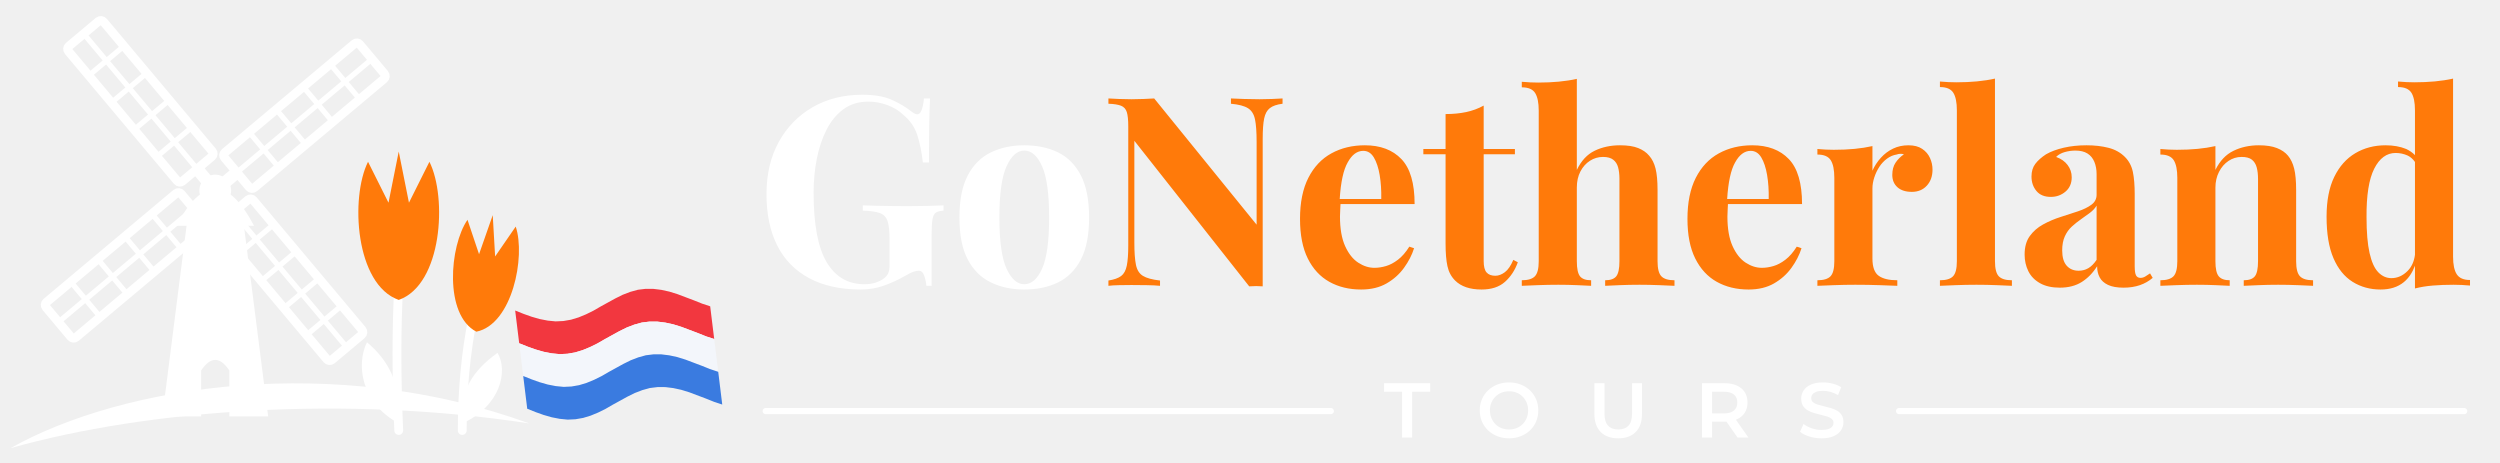
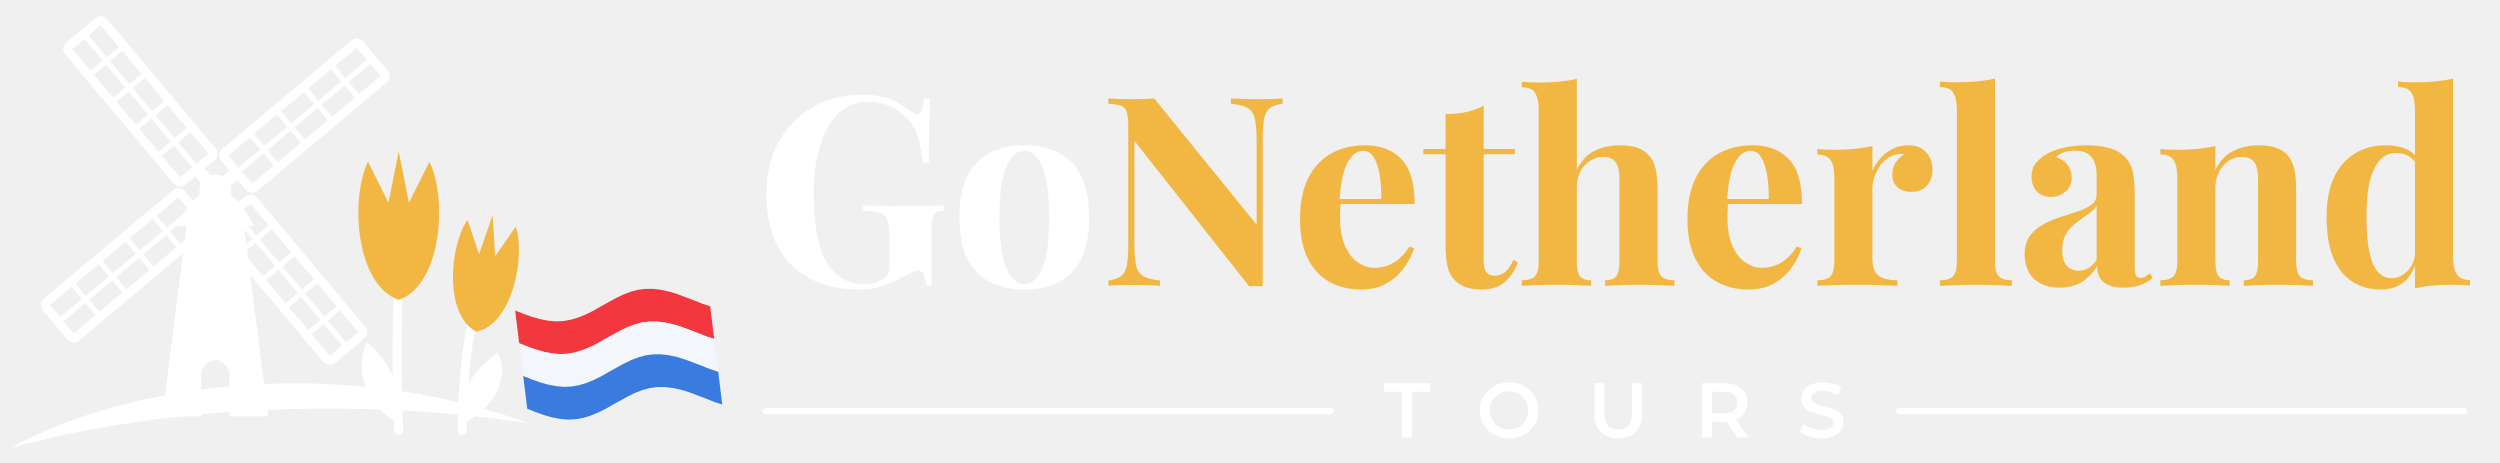
<svg xmlns="http://www.w3.org/2000/svg" viewBox="0 52 1417 262" width="1417" height="262" role="img" aria-label="GoNetherland Tours">
  <path d="M6 306 C70 270 190 252 300 292 C196 276 84 284 6 306 Z" fill="#FFFFFF" />
  <g transform="translate(122 160) rotate(-40)">
    <rect x="16" y="-13" width="100" height="26" rx="2" fill="none" stroke="#FFFFFF" stroke-width="5" />
    <line x1="16" y1="0" x2="116" y2="0" stroke="#FFFFFF" stroke-width="3" />
    <line x1="36" y1="-13" x2="36" y2="13" stroke="#FFFFFF" stroke-width="3" />
    <line x1="56" y1="-13" x2="56" y2="13" stroke="#FFFFFF" stroke-width="3" />
    <line x1="76" y1="-13" x2="76" y2="13" stroke="#FFFFFF" stroke-width="3" />
    <line x1="96" y1="-13" x2="96" y2="13" stroke="#FFFFFF" stroke-width="3" />
    <line x1="0" y1="0" x2="16" y2="0" stroke="#FFFFFF" stroke-width="7" />
  </g>
  <g transform="translate(122 160) rotate(50)">
    <rect x="16" y="-13" width="100" height="26" rx="2" fill="none" stroke="#FFFFFF" stroke-width="5" />
    <line x1="16" y1="0" x2="116" y2="0" stroke="#FFFFFF" stroke-width="3" />
    <line x1="36" y1="-13" x2="36" y2="13" stroke="#FFFFFF" stroke-width="3" />
    <line x1="56" y1="-13" x2="56" y2="13" stroke="#FFFFFF" stroke-width="3" />
    <line x1="76" y1="-13" x2="76" y2="13" stroke="#FFFFFF" stroke-width="3" />
    <line x1="96" y1="-13" x2="96" y2="13" stroke="#FFFFFF" stroke-width="3" />
    <line x1="0" y1="0" x2="16" y2="0" stroke="#FFFFFF" stroke-width="7" />
  </g>
  <g transform="translate(122 160) rotate(140)">
    <rect x="16" y="-13" width="100" height="26" rx="2" fill="none" stroke="#FFFFFF" stroke-width="5" />
    <line x1="16" y1="0" x2="116" y2="0" stroke="#FFFFFF" stroke-width="3" />
    <line x1="36" y1="-13" x2="36" y2="13" stroke="#FFFFFF" stroke-width="3" />
    <line x1="56" y1="-13" x2="56" y2="13" stroke="#FFFFFF" stroke-width="3" />
    <line x1="76" y1="-13" x2="76" y2="13" stroke="#FFFFFF" stroke-width="3" />
    <line x1="96" y1="-13" x2="96" y2="13" stroke="#FFFFFF" stroke-width="3" />
    <line x1="0" y1="0" x2="16" y2="0" stroke="#FFFFFF" stroke-width="7" />
  </g>
  <g transform="translate(122 160) rotate(230)">
    <rect x="16" y="-13" width="100" height="26" rx="2" fill="none" stroke="#FFFFFF" stroke-width="5" />
    <line x1="16" y1="0" x2="116" y2="0" stroke="#FFFFFF" stroke-width="3" />
    <line x1="36" y1="-13" x2="36" y2="13" stroke="#FFFFFF" stroke-width="3" />
    <line x1="56" y1="-13" x2="56" y2="13" stroke="#FFFFFF" stroke-width="3" />
    <line x1="76" y1="-13" x2="76" y2="13" stroke="#FFFFFF" stroke-width="3" />
    <line x1="96" y1="-13" x2="96" y2="13" stroke="#FFFFFF" stroke-width="3" />
    <line x1="0" y1="0" x2="16" y2="0" stroke="#FFFFFF" stroke-width="7" />
  </g>
  <path fill-rule="evenodd" d="M92 288 L152 288 L138 178 L106 178 Z M114 288 L114 262 Q122 250 130 262 L130 288 Z" fill="#FFFFFF" />
  <path d="M100 180 Q122 138 144 180 Z" fill="#FFFFFF" />
  <circle cx="122" cy="160" r="9" fill="#FFFFFF" />
  <path d="M226 296 Q224 250 226 214" fill="none" stroke="#FFFFFF" stroke-width="5" stroke-linecap="round" />
  <path d="M262 296 Q262 262 268 232" fill="none" stroke="#FFFFFF" stroke-width="5" stroke-linecap="round" />
  <path d="M226 292 C204 280 202 258 208 246 C220 256 228 270 226 292 Z" fill="#FFFFFF" />
  <path d="M262 292 C284 282 288 262 282 252 C268 262 260 274 262 292 Z" fill="#FFFFFF" />
  <g transform="translate(226 222) rotate(0) scale(1.45)">
-     <path d="M0 0 C-17 -6 -19 -40 -12 -54 L-4 -38 L0 -58 L4 -38 L12 -54 C19 -40 17 -6 0 0 Z" fill="#FF7A0A" />
+     <path d="M0 0 C-17 -6 -19 -40 -12 -54 L-4 -38 L0 -58 L4 -38 L12 -54 C19 -40 17 -6 0 0 Z" fill="#F2B743" />
  </g>
  <g transform="translate(270 240) rotate(8) scale(1.15)">
-     <path d="M0 0 C-17 -6 -19 -40 -12 -54 L-4 -38 L0 -58 L4 -38 L12 -54 C19 -40 17 -6 0 0 Z" fill="#FF7A0A" />
+     <path d="M0 0 C-17 -6 -19 -40 -12 -54 L-4 -38 L0 -58 L4 -38 L12 -54 C19 -40 17 -6 0 0 Z" fill="#F2B743" />
  </g>
  <g transform="translate(292 228) rotate(-7) scale(1.1)">
    <path d="M0.0 0.0 L4.0 2.2 L8.0 4.2 L12.0 5.9 L16.0 7.2 L20.0 8.1 L24.0 8.4 L28.0 8.2 L32.0 7.5 L36.0 6.4 L40.0 5.0 L44.0 3.3 L48.0 1.7 L52.0 0.1 L56.0 -1.3 L60.0 -2.3 L64.0 -2.9 L68.0 -2.9 L72.0 -2.4 L76.0 -1.4 L80.0 0.0 L84.0 1.8 L88.0 3.9 L92.0 6.0 L96.0 8.2 L100.0 10.1 L100.0 27.1 L96.0 25.2 L92.0 23.0 L88.0 20.9 L84.0 18.8 L80.0 17.0 L76.0 15.6 L72.0 14.6 L68.0 14.1 L64.0 14.1 L60.0 14.7 L56.0 15.7 L52.0 17.1 L48.0 18.7 L44.0 20.3 L40.0 22.0 L36.0 23.4 L32.0 24.5 L28.0 25.2 L24.0 25.4 L20.0 25.1 L16.0 24.2 L12.0 22.9 L8.0 21.2 L4.0 19.2 L0.0 17.0 Z" fill="#F2373F" fill-opacity="1" />
    <path d="M0.0 17.0 L4.0 19.2 L8.0 21.2 L12.0 22.9 L16.0 24.2 L20.0 25.1 L24.0 25.4 L28.0 25.2 L32.0 24.5 L36.0 23.4 L40.0 22.0 L44.0 20.3 L48.0 18.7 L52.0 17.1 L56.0 15.7 L60.0 14.7 L64.0 14.1 L68.0 14.1 L72.0 14.6 L76.0 15.6 L80.0 17.0 L84.0 18.8 L88.0 20.9 L92.0 23.0 L96.0 25.2 L100.0 27.1 L100.0 44.1 L96.0 42.2 L92.0 40.0 L88.0 37.9 L84.0 35.8 L80.0 34.0 L76.0 32.6 L72.0 31.6 L68.0 31.1 L64.0 31.1 L60.0 31.7 L56.0 32.7 L52.0 34.1 L48.0 35.7 L44.0 37.3 L40.0 39.0 L36.0 40.4 L32.0 41.5 L28.0 42.2 L24.0 42.4 L20.0 42.1 L16.0 41.2 L12.0 39.9 L8.0 38.2 L4.0 36.2 L0.0 34.0 Z" fill="#F3F6FB" fill-opacity="1" />
    <path d="M0.0 34.0 L4.0 36.2 L8.0 38.2 L12.0 39.9 L16.0 41.2 L20.0 42.1 L24.0 42.4 L28.0 42.2 L32.0 41.5 L36.0 40.4 L40.0 39.0 L44.0 37.3 L48.0 35.7 L52.0 34.1 L56.0 32.7 L60.0 31.7 L64.0 31.1 L68.0 31.1 L72.0 31.6 L76.0 32.6 L80.0 34.0 L84.0 35.8 L88.0 37.9 L92.0 40.0 L96.0 42.2 L100.0 44.1 L100.0 61.1 L96.0 59.2 L92.0 57.0 L88.0 54.9 L84.0 52.8 L80.0 51.0 L76.0 49.6 L72.0 48.6 L68.0 48.1 L64.0 48.1 L60.0 48.7 L56.0 49.7 L52.0 51.1 L48.0 52.7 L44.0 54.3 L40.0 56.0 L36.0 57.4 L32.0 58.5 L28.0 59.2 L24.0 59.4 L20.0 59.1 L16.0 58.2 L12.0 56.9 L8.0 55.2 L4.0 53.2 L0.0 51.0 Z" fill="#3A7BE0" fill-opacity="1" />
  </g>
  <path d="M488.75 105.70L488.75 105.70Q498.95 105.70 505.40 108.55Q511.85 111.40 516.95 115.45L516.95 115.45Q518.75 116.80 519.95 116.80L519.95 116.80Q522.80 116.80 523.70 107.80L523.70 107.80L527.15 107.80Q526.85 113.65 526.70 121.98Q526.55 130.30 526.55 144.10L526.55 144.10L523.10 144.10Q522.05 135.10 519.88 128.43Q517.70 121.75 511.85 116.95L511.85 116.95Q508.25 113.50 502.93 111.55Q497.60 109.60 492.20 109.60L492.20 109.60Q483.95 109.60 478.10 113.88Q472.25 118.15 468.50 125.50Q464.75 132.85 462.95 142.07Q461.15 151.30 461.15 161.20L461.15 161.20Q461.15 188.20 468.57 200.65Q476 213.10 489.95 213.10L489.95 213.10Q493.55 213.10 496.25 212.20Q498.95 211.30 500.60 210.10L500.60 210.10Q502.70 208.60 503.45 206.88Q504.20 205.15 504.20 202.30L504.20 202.30L504.20 187.60Q504.20 180.70 503.07 177.32Q501.95 173.95 498.65 172.75Q495.35 171.55 489.05 171.40L489.05 171.40L489.05 168.40Q492.20 168.55 496.63 168.63Q501.05 168.70 505.85 168.78Q510.65 168.85 514.70 168.85L514.70 168.85Q521 168.85 526.25 168.70Q531.50 168.55 534.80 168.40L534.80 168.40L534.80 171.40Q531.95 171.55 530.52 172.45Q529.10 173.35 528.58 176.05Q528.05 178.75 528.05 184.30L528.05 184.30L528.05 214L525.05 214Q524.90 211.45 523.92 208.45Q522.95 205.45 520.70 205.45L520.70 205.45Q519.65 205.45 517.92 205.97Q516.20 206.50 512.60 208.60L512.60 208.60Q507.05 211.75 500.90 213.93Q494.75 216.10 488 216.10L488 216.10Q470.60 216.10 458.60 209.65Q446.60 203.20 440.52 191.13Q434.45 179.05 434.45 162.10L434.45 162.10Q434.45 145 441.43 132.40Q448.40 119.80 460.63 112.75Q472.85 105.70 488.75 105.70ZM580.55 134.35L580.55 134.35Q591.50 134.35 599.75 138.40Q608 142.45 612.65 151.45Q617.30 160.45 617.30 175.30L617.30 175.30Q617.30 190.15 612.65 199.07Q608 208 599.75 212.05Q591.50 216.10 580.55 216.10L580.55 216.10Q569.90 216.10 561.58 212.05Q553.25 208 548.52 199.07Q543.80 190.15 543.80 175.30L543.80 175.30Q543.80 160.45 548.52 151.45Q553.25 142.45 561.58 138.40Q569.90 134.35 580.55 134.35ZM580.55 137.35L580.55 137.35Q574.55 137.35 570.50 146.28Q566.45 155.20 566.45 175.30L566.45 175.30Q566.45 195.40 570.50 204.25Q574.55 213.10 580.55 213.10L580.55 213.10Q586.70 213.10 590.67 204.25Q594.65 195.40 594.65 175.30L594.65 175.30Q594.65 155.20 590.67 146.28Q586.70 137.35 580.55 137.35Z" fill="#FFFFFF" />
-   <path d="M726.95 107.80L726.95 107.80L726.95 110.80Q722.15 111.40 719.75 113.28Q717.35 115.15 716.52 119.20Q715.70 123.25 715.70 130.60L715.70 130.60L715.70 214.30Q713.90 214.15 712.02 214.15Q710.15 214.15 708.05 214.30L708.05 214.30L642.95 131.80L642.95 189.40Q642.95 197.65 643.85 202.07Q644.75 206.50 647.83 208.38Q650.90 210.25 657.50 211L657.50 211L657.50 214Q654.65 213.70 650 213.63Q645.35 213.55 641.30 213.55L641.30 213.55Q637.85 213.55 634.25 213.63Q630.65 213.70 628.25 214L628.25 214L628.25 211Q633.05 210.25 635.45 208.45Q637.85 206.65 638.67 202.53Q639.50 198.40 639.50 191.20L639.50 191.20L639.50 123.70Q639.50 118.15 638.67 115.53Q637.85 112.90 635.38 111.92Q632.90 110.95 628.25 110.80L628.25 110.80L628.25 107.80Q630.65 107.95 634.25 108.10Q637.85 108.25 641.30 108.25L641.30 108.25Q644.90 108.25 648.20 108.10Q651.50 107.95 654.20 107.80L654.20 107.80L712.25 179.35L712.25 132.40Q712.25 124.15 711.35 119.73Q710.45 115.30 707.38 113.35Q704.30 111.40 697.70 110.80L697.70 110.80L697.70 107.80Q700.55 107.95 705.20 108.10Q709.85 108.25 713.90 108.25L713.90 108.25Q717.50 108.25 721.02 108.10Q724.55 107.95 726.95 107.80ZM773.60 134.35L773.60 134.35Q786.80 134.35 794.30 142.15Q801.80 149.95 801.80 167.65L801.80 167.65L759.80 167.65Q759.65 169.15 759.65 170.65L759.65 170.65Q759.50 172.60 759.50 174.70L759.50 174.70Q759.50 185.05 762.42 191.50Q765.35 197.95 769.85 200.88Q774.35 203.80 779 203.80L779 203.80Q782.15 203.80 785.52 202.82Q788.90 201.85 792.35 199.22Q795.80 196.60 798.80 191.80L798.80 191.80L801.50 192.70Q799.70 198.40 795.80 203.80Q791.90 209.20 785.90 212.65Q779.90 216.10 771.50 216.10L771.50 216.10Q761.30 216.10 753.50 211.75Q745.70 207.40 741.27 198.55Q736.85 189.70 736.85 176.05L736.85 176.05Q736.85 162.10 741.57 152.80Q746.30 143.50 754.63 138.93Q762.95 134.35 773.60 134.35ZM759.35 164.80L759.35 164.80L782.90 164.80Q783.05 157.45 782 151.22Q780.95 145 778.70 141.25Q776.45 137.50 772.70 137.50L772.70 137.50Q767.45 137.50 763.85 144.10L763.85 144.10Q760.25 150.40 759.35 164.80ZM840.95 111.85L840.95 111.85L840.95 136.45L858.65 136.45L858.65 139.45L840.95 139.45L840.95 200.05Q840.95 204.55 842.60 206.43Q844.25 208.30 847.55 208.30L847.55 208.30Q850.25 208.30 852.95 206.28Q855.65 204.25 857.75 199.30L857.75 199.30L860.30 200.65Q857.90 207.40 853.02 211.75Q848.15 216.10 839.75 216.10L839.75 216.10Q834.80 216.10 831.05 214.82Q827.30 213.55 824.75 211L824.75 211Q821.45 207.70 820.40 202.82Q819.35 197.95 819.35 190.15L819.35 190.15L819.35 139.45L806.75 139.45L806.75 136.45L819.35 136.45L819.35 116.65Q825.65 116.65 830.98 115.53Q836.30 114.40 840.95 111.85ZM893.75 96.70L893.75 96.70L893.75 148.30Q897.50 140.50 903.87 137.43Q910.25 134.35 918.20 134.35L918.20 134.35Q924.65 134.35 928.55 135.93Q932.45 137.50 934.70 140.20L934.70 140.20Q937.25 143.05 938.37 147.55Q939.50 152.05 939.50 159.70L939.50 159.70L939.50 200.05Q939.50 206.35 941.67 208.60Q943.85 210.85 949.10 210.85L949.10 210.85L949.10 214Q946.25 213.85 940.47 213.63Q934.70 213.40 929.30 213.40L929.30 213.40Q923.45 213.40 917.97 213.63Q912.50 213.85 909.80 214L909.80 214L909.80 210.85Q914.30 210.85 916.10 208.60Q917.90 206.35 917.90 200.05L917.90 200.05L917.90 153.40Q917.90 149.65 917.15 146.88Q916.40 144.10 914.37 142.53Q912.35 140.95 908.60 140.95L908.60 140.95Q904.55 140.95 901.17 143.13Q897.80 145.30 895.77 149.20Q893.75 153.10 893.75 158.20L893.75 158.20L893.75 200.05Q893.75 206.35 895.55 208.60Q897.35 210.85 901.85 210.85L901.85 210.85L901.85 214Q899.15 213.85 893.90 213.63Q888.65 213.40 883.25 213.40L883.25 213.40Q877.40 213.40 871.47 213.63Q865.55 213.85 862.55 214L862.55 214L862.55 210.85Q867.80 210.85 869.97 208.60Q872.15 206.35 872.15 200.05L872.15 200.05L872.15 114.70Q872.15 107.95 870.12 104.73Q868.10 101.50 862.55 101.50L862.55 101.50L862.55 98.35Q867.35 98.80 871.85 98.80L871.85 98.80Q878.00 98.80 883.55 98.28Q889.10 97.75 893.75 96.70ZM993.20 134.35L993.20 134.35Q1006.40 134.35 1013.90 142.15Q1021.40 149.95 1021.40 167.65L1021.40 167.65L979.40 167.65Q979.25 169.15 979.25 170.65L979.25 170.65Q979.10 172.60 979.10 174.70L979.10 174.70Q979.10 185.05 982.02 191.50Q984.95 197.95 989.45 200.88Q993.95 203.80 998.60 203.80L998.60 203.80Q1001.75 203.80 1005.13 202.82Q1008.50 201.85 1011.95 199.22Q1015.40 196.60 1018.40 191.80L1018.40 191.80L1021.10 192.70Q1019.30 198.40 1015.40 203.80Q1011.50 209.20 1005.50 212.65Q999.50 216.10 991.10 216.10L991.10 216.10Q980.90 216.10 973.10 211.75Q965.30 207.40 960.88 198.55Q956.45 189.70 956.45 176.05L956.45 176.05Q956.45 162.10 961.17 152.80Q965.90 143.50 974.23 138.93Q982.55 134.35 993.20 134.35ZM978.95 164.80L978.95 164.80L1002.50 164.80Q1002.65 157.45 1001.60 151.22Q1000.55 145 998.30 141.25Q996.05 137.50 992.30 137.50L992.30 137.50Q987.05 137.50 983.45 144.10L983.45 144.10Q979.85 150.40 978.95 164.80ZM1081.70 134.35L1081.70 134.35Q1086.50 134.35 1089.50 136.38Q1092.50 138.40 1093.92 141.55Q1095.35 144.70 1095.35 148.15L1095.35 148.15Q1095.35 153.70 1092.13 157.22Q1088.90 160.75 1083.65 160.75L1083.65 160.75Q1078.40 160.75 1075.47 158.13Q1072.55 155.50 1072.55 151.15L1072.55 151.15Q1072.55 146.95 1074.42 144.18Q1076.30 141.40 1079.15 139.45L1079.15 139.45Q1077.05 138.85 1074.95 139.60L1074.95 139.60Q1072.10 140.05 1069.55 141.93Q1067 143.80 1065.20 146.57Q1063.40 149.35 1062.35 152.57Q1061.30 155.80 1061.30 158.80L1061.30 158.80L1061.30 198.55Q1061.30 205.75 1064.83 208.30Q1068.35 210.85 1075.40 210.85L1075.40 210.85L1075.40 214Q1071.95 213.85 1065.35 213.63Q1058.75 213.40 1051.55 213.40L1051.55 213.40Q1045.55 213.40 1039.40 213.63Q1033.25 213.85 1030.10 214L1030.10 214L1030.10 210.85Q1035.35 210.85 1037.53 208.60Q1039.70 206.35 1039.70 200.05L1039.70 200.05L1039.70 152.80Q1039.70 146.05 1037.67 142.82Q1035.65 139.60 1030.10 139.60L1030.10 139.60L1030.10 136.45Q1034.90 136.90 1039.40 136.90L1039.40 136.90Q1045.70 136.90 1051.17 136.38Q1056.65 135.85 1061.30 134.80L1061.30 134.80L1061.30 148.75Q1063.10 144.70 1066.10 141.40Q1069.10 138.10 1073 136.23Q1076.90 134.35 1081.70 134.35ZM1130.75 96.55L1130.75 96.55L1130.75 200.05Q1130.75 206.35 1132.92 208.60Q1135.10 210.85 1140.35 210.85L1140.35 210.85L1140.35 214Q1137.50 213.85 1131.80 213.63Q1126.10 213.40 1120.25 213.40L1120.25 213.40Q1114.40 213.40 1108.47 213.63Q1102.55 213.85 1099.55 214L1099.55 214L1099.55 210.85Q1104.80 210.85 1106.97 208.60Q1109.15 206.35 1109.15 200.05L1109.15 200.05L1109.15 114.55Q1109.15 107.80 1107.13 104.58Q1105.10 101.35 1099.55 101.35L1099.55 101.35L1099.55 98.20Q1104.35 98.65 1108.85 98.65L1108.85 98.65Q1115 98.65 1120.55 98.13Q1126.10 97.60 1130.75 96.55ZM1167.50 215.05L1167.50 215.05Q1160.75 215.05 1156.25 212.50Q1151.75 209.95 1149.65 205.68Q1147.55 201.40 1147.55 196.30L1147.55 196.30Q1147.55 189.85 1150.48 185.80Q1153.40 181.75 1158.05 179.20Q1162.70 176.65 1167.88 175Q1173.05 173.35 1177.78 171.78Q1182.50 170.20 1185.42 168.03Q1188.35 165.85 1188.35 162.40L1188.35 162.40L1188.35 150.70Q1188.35 146.80 1187.08 143.73Q1185.80 140.65 1183.17 139Q1180.55 137.35 1176.35 137.35L1176.35 137.35Q1173.35 137.35 1170.35 138.18Q1167.35 139 1165.40 140.95L1165.40 140.95Q1169.60 142.45 1171.92 145.53Q1174.25 148.60 1174.25 152.50L1174.25 152.50Q1174.25 157.60 1170.73 160.60Q1167.20 163.60 1162.40 163.60L1162.40 163.60Q1157 163.60 1154.23 160.22Q1151.45 156.85 1151.45 152.05L1151.45 152.05Q1151.45 147.70 1153.63 144.85Q1155.80 142 1159.70 139.45L1159.70 139.45Q1163.90 137.05 1169.83 135.70Q1175.75 134.35 1182.65 134.35L1182.65 134.35Q1189.55 134.35 1195.10 135.78Q1200.65 137.20 1204.40 140.95L1204.40 140.95Q1207.85 144.40 1208.90 149.43Q1209.95 154.45 1209.95 162.10L1209.95 162.10L1209.95 202.90Q1209.95 206.65 1210.70 208.07Q1211.45 209.50 1213.25 209.50L1213.25 209.50Q1214.60 209.50 1215.88 208.75Q1217.15 208 1218.65 206.95L1218.65 206.95L1220.15 209.50Q1217 212.20 1212.88 213.63Q1208.75 215.05 1203.65 215.05L1203.65 215.05Q1198.10 215.05 1194.80 213.47Q1191.50 211.90 1190.08 209.20Q1188.65 206.50 1188.65 202.90L1188.65 202.90Q1185.05 208.60 1179.95 211.82Q1174.85 215.05 1167.50 215.05ZM1178.15 205.45L1178.15 205.45Q1181.15 205.45 1183.63 204.03Q1186.10 202.60 1188.35 199.30L1188.35 199.30L1188.35 168.55Q1187 170.80 1184.60 172.60Q1182.20 174.40 1179.50 176.28Q1176.80 178.15 1174.33 180.40Q1171.85 182.65 1170.35 185.95Q1168.85 189.25 1168.85 193.90L1168.85 193.90Q1168.85 199.75 1171.40 202.60Q1173.95 205.45 1178.15 205.45ZM1280.30 134.35L1280.30 134.35Q1286.60 134.35 1290.58 135.93Q1294.55 137.50 1296.80 140.20L1296.80 140.20Q1299.20 143.05 1300.33 147.55Q1301.45 152.05 1301.45 159.70L1301.45 159.70L1301.45 200.05Q1301.45 206.35 1303.63 208.60Q1305.80 210.85 1311.05 210.85L1311.05 210.85L1311.05 214Q1308.20 213.85 1302.50 213.63Q1296.80 213.40 1291.25 213.40L1291.25 213.40Q1285.55 213.40 1280.08 213.63Q1274.60 213.85 1271.75 214L1271.75 214L1271.75 210.85Q1276.25 210.85 1278.05 208.60Q1279.85 206.35 1279.85 200.05L1279.85 200.05L1279.85 153.40Q1279.85 149.65 1279.10 146.88Q1278.35 144.10 1276.40 142.53Q1274.45 140.95 1270.55 140.95L1270.55 140.95Q1266.50 140.95 1263.13 143.20Q1259.75 145.45 1257.73 149.43Q1255.70 153.40 1255.70 158.35L1255.70 158.35L1255.70 200.05Q1255.70 206.35 1257.58 208.60Q1259.45 210.85 1263.80 210.85L1263.80 210.85L1263.80 214Q1261.10 213.85 1255.93 213.63Q1250.75 213.40 1245.20 213.40L1245.20 213.40Q1239.50 213.40 1233.50 213.63Q1227.50 213.85 1224.50 214L1224.50 214L1224.50 210.85Q1229.75 210.85 1231.93 208.60Q1234.10 206.35 1234.10 200.05L1234.10 200.05L1234.10 152.80Q1234.10 146.05 1232.08 142.82Q1230.05 139.60 1224.50 139.60L1224.50 139.60L1224.50 136.45Q1229.30 136.90 1233.80 136.90L1233.80 136.90Q1240.10 136.90 1245.58 136.38Q1251.05 135.85 1255.70 134.80L1255.70 134.80L1255.70 148.30Q1259.45 140.65 1265.90 137.50Q1272.35 134.35 1280.30 134.35ZM1390.40 96.55L1390.40 96.55L1390.40 197.50Q1390.40 204.25 1392.50 207.47Q1394.60 210.70 1400 210.70L1400 210.70L1400 213.85Q1395.35 213.40 1390.70 213.40L1390.70 213.40Q1384.40 213.40 1378.92 213.85Q1373.45 214.30 1368.80 215.50L1368.80 215.50L1368.80 202.60Q1366.55 208.60 1362.50 211.90L1362.50 211.90Q1357.40 216.10 1349.30 216.10L1349.30 216.10Q1340.45 216.10 1333.47 211.75Q1326.50 207.40 1322.60 198.32Q1318.70 189.25 1318.70 174.85L1318.70 174.85Q1318.70 161.20 1323.05 152.28Q1327.40 143.35 1334.97 138.85Q1342.55 134.35 1352.15 134.35L1352.15 134.35Q1358.75 134.35 1363.85 136.45L1363.85 136.45Q1366.70 137.80 1368.80 139.90L1368.80 139.90L1368.80 114.55Q1368.80 107.80 1366.78 104.58Q1364.75 101.35 1359.20 101.35L1359.20 101.35L1359.20 98.20Q1364 98.65 1368.50 98.65L1368.50 98.65Q1374.65 98.65 1380.20 98.13Q1385.75 97.60 1390.40 96.55ZM1368.80 196.45L1368.80 143.80Q1367.15 141.40 1364.75 140.20L1364.75 140.20Q1361.45 138.70 1357.85 138.70L1357.85 138.70Q1350.20 138.70 1345.70 147.63Q1341.20 156.55 1341.35 175.15L1341.35 175.15Q1341.35 187.90 1343.08 195.47Q1344.80 203.05 1348.03 206.35Q1351.25 209.65 1355.45 209.65L1355.45 209.65Q1360.55 209.65 1364.60 205.60L1364.60 205.60Q1368.05 202.15 1368.80 196.45L1368.80 196.45Z" fill="#FF7A0A" />
+   <path d="M726.95 107.80L726.95 107.80L726.95 110.80Q722.15 111.40 719.75 113.28Q717.35 115.15 716.52 119.20Q715.70 123.25 715.70 130.60L715.70 130.60L715.70 214.30Q713.90 214.15 712.02 214.15Q710.15 214.15 708.05 214.30L708.05 214.30L642.95 131.80L642.95 189.40Q642.95 197.65 643.85 202.07Q644.75 206.50 647.83 208.38Q650.90 210.25 657.50 211L657.50 211L657.50 214Q654.65 213.70 650 213.63Q645.35 213.55 641.30 213.55L641.30 213.55Q637.85 213.55 634.25 213.63Q630.65 213.70 628.25 214L628.25 214L628.25 211Q633.05 210.25 635.45 208.45Q637.85 206.65 638.67 202.53Q639.50 198.40 639.50 191.20L639.50 191.20L639.50 123.70Q639.50 118.15 638.67 115.53Q637.85 112.90 635.38 111.92Q632.90 110.95 628.25 110.80L628.25 110.80L628.25 107.80Q630.65 107.95 634.25 108.10Q637.85 108.25 641.30 108.25L641.30 108.25Q644.90 108.25 648.20 108.10Q651.50 107.95 654.20 107.80L654.20 107.80L712.25 179.35L712.25 132.40Q712.25 124.15 711.35 119.73Q710.45 115.30 707.38 113.35Q704.30 111.40 697.70 110.80L697.70 110.80L697.70 107.80Q700.55 107.95 705.20 108.10Q709.85 108.25 713.90 108.25L713.90 108.25Q717.50 108.25 721.02 108.10Q724.55 107.95 726.95 107.80ZM773.60 134.35L773.60 134.35Q786.80 134.35 794.30 142.15Q801.80 149.95 801.80 167.65L801.80 167.65L759.80 167.65Q759.65 169.15 759.65 170.65L759.65 170.65Q759.50 172.60 759.50 174.70L759.50 174.70Q759.50 185.05 762.42 191.50Q765.35 197.95 769.85 200.88Q774.35 203.80 779 203.80L779 203.80Q782.15 203.80 785.52 202.82Q788.90 201.85 792.35 199.22Q795.80 196.60 798.80 191.80L798.80 191.80L801.50 192.70Q799.70 198.40 795.80 203.80Q791.90 209.20 785.90 212.65Q779.90 216.10 771.50 216.10L771.50 216.10Q761.30 216.10 753.50 211.75Q745.70 207.40 741.27 198.55Q736.85 189.70 736.85 176.05L736.85 176.05Q736.85 162.10 741.57 152.80Q746.30 143.50 754.63 138.93Q762.95 134.35 773.60 134.35ZM759.35 164.80L759.35 164.80L782.90 164.80Q783.05 157.45 782 151.22Q780.95 145 778.70 141.25Q776.45 137.50 772.70 137.50L772.70 137.50Q767.45 137.50 763.85 144.10L763.85 144.10Q760.25 150.40 759.35 164.80ZM840.95 111.85L840.95 111.85L840.95 136.45L858.65 136.45L858.65 139.45L840.95 139.45L840.95 200.05Q840.95 204.55 842.60 206.43Q844.25 208.30 847.55 208.30L847.55 208.30Q850.25 208.30 852.95 206.28Q855.65 204.25 857.75 199.30L857.75 199.30L860.30 200.65Q857.90 207.40 853.02 211.75Q848.15 216.10 839.75 216.10L839.75 216.10Q834.80 216.10 831.05 214.82Q827.30 213.55 824.75 211L824.75 211Q821.45 207.70 820.40 202.82Q819.35 197.95 819.35 190.15L819.35 190.15L819.35 139.45L806.75 139.45L806.75 136.45L819.35 136.45L819.35 116.65Q825.65 116.65 830.98 115.53Q836.30 114.40 840.95 111.85ZM893.75 96.70L893.75 96.70L893.75 148.30Q897.50 140.50 903.87 137.43Q910.25 134.35 918.20 134.35L918.20 134.35Q924.65 134.35 928.55 135.93Q932.45 137.50 934.70 140.20L934.70 140.20Q937.25 143.05 938.37 147.55Q939.50 152.05 939.50 159.70L939.50 159.70L939.50 200.05Q939.50 206.35 941.67 208.60Q943.85 210.85 949.10 210.85L949.10 210.85L949.10 214Q946.25 213.85 940.47 213.63Q934.70 213.40 929.30 213.40L929.30 213.40Q923.45 213.40 917.97 213.63Q912.50 213.85 909.80 214L909.80 214L909.80 210.85Q914.30 210.85 916.10 208.60Q917.90 206.35 917.90 200.05L917.90 200.05L917.90 153.40Q917.90 149.65 917.15 146.88Q916.40 144.10 914.37 142.53Q912.35 140.95 908.60 140.95L908.60 140.95Q904.55 140.95 901.17 143.13Q897.80 145.30 895.77 149.20Q893.75 153.10 893.75 158.20L893.75 158.20L893.75 200.05Q893.75 206.35 895.55 208.60Q897.35 210.85 901.85 210.85L901.85 210.85L901.85 214Q899.15 213.85 893.90 213.63Q888.65 213.40 883.25 213.40L883.25 213.40Q877.40 213.40 871.47 213.63Q865.55 213.85 862.55 214L862.55 214L862.55 210.85Q867.80 210.85 869.97 208.60Q872.15 206.35 872.15 200.05L872.15 200.05L872.15 114.70Q872.15 107.95 870.12 104.73Q868.10 101.50 862.55 101.50L862.55 101.50L862.55 98.35Q867.35 98.80 871.85 98.80L871.85 98.80Q878.00 98.80 883.55 98.28Q889.10 97.75 893.75 96.70ZM993.20 134.35L993.20 134.35Q1006.40 134.35 1013.90 142.15Q1021.40 149.95 1021.40 167.65L1021.40 167.65L979.40 167.65Q979.25 169.15 979.25 170.65L979.25 170.65Q979.10 172.60 979.10 174.70L979.10 174.70Q979.10 185.05 982.02 191.50Q984.95 197.95 989.45 200.88Q993.95 203.80 998.60 203.80L998.60 203.80Q1001.75 203.80 1005.13 202.82Q1008.50 201.85 1011.95 199.22Q1015.40 196.60 1018.40 191.80L1018.40 191.80L1021.10 192.70Q1019.30 198.40 1015.40 203.80Q1011.50 209.20 1005.50 212.65Q999.50 216.10 991.10 216.10L991.10 216.10Q980.90 216.10 973.10 211.75Q965.30 207.40 960.88 198.55Q956.45 189.70 956.45 176.05L956.45 176.05Q956.45 162.10 961.17 152.80Q965.90 143.50 974.23 138.93Q982.55 134.35 993.20 134.35ZM978.95 164.80L978.95 164.80L1002.50 164.80Q1002.65 157.45 1001.60 151.22Q1000.55 145 998.30 141.25Q996.05 137.50 992.30 137.50L992.30 137.50Q987.05 137.50 983.45 144.10L983.45 144.10Q979.85 150.40 978.95 164.80ZM1081.70 134.35L1081.70 134.35Q1086.50 134.35 1089.50 136.38Q1092.50 138.40 1093.92 141.55Q1095.35 144.70 1095.35 148.15L1095.35 148.15Q1095.35 153.70 1092.13 157.22Q1088.90 160.75 1083.65 160.75L1083.65 160.75Q1078.40 160.75 1075.47 158.13Q1072.55 155.50 1072.55 151.15L1072.55 151.15Q1072.55 146.95 1074.42 144.18Q1076.30 141.40 1079.15 139.45L1079.15 139.45Q1077.05 138.85 1074.95 139.60L1074.95 139.60Q1072.10 140.05 1069.55 141.93Q1067 143.80 1065.20 146.57Q1063.40 149.35 1062.35 152.57Q1061.30 155.80 1061.30 158.80L1061.30 158.80L1061.30 198.55Q1061.30 205.75 1064.83 208.30Q1068.35 210.85 1075.40 210.85L1075.40 210.85L1075.40 214Q1071.95 213.85 1065.35 213.63Q1058.75 213.40 1051.55 213.40L1051.55 213.40Q1045.55 213.40 1039.40 213.63Q1033.25 213.85 1030.10 214L1030.10 214L1030.10 210.85Q1035.35 210.85 1037.53 208.60Q1039.70 206.35 1039.70 200.05L1039.70 200.05L1039.70 152.80Q1039.70 146.05 1037.67 142.82Q1035.65 139.60 1030.10 139.60L1030.10 139.60L1030.10 136.45Q1034.90 136.90 1039.40 136.90L1039.40 136.90Q1045.70 136.90 1051.17 136.38Q1056.65 135.85 1061.30 134.80L1061.30 134.80L1061.30 148.75Q1063.10 144.70 1066.10 141.40Q1069.10 138.10 1073 136.23Q1076.90 134.35 1081.70 134.35ZM1130.75 96.55L1130.75 96.55L1130.75 200.05Q1130.75 206.35 1132.92 208.60Q1135.10 210.85 1140.35 210.85L1140.35 210.85L1140.35 214Q1137.50 213.85 1131.80 213.63Q1126.10 213.40 1120.25 213.40L1120.25 213.40Q1114.40 213.40 1108.47 213.63Q1102.55 213.85 1099.55 214L1099.55 214L1099.55 210.85Q1104.80 210.85 1106.97 208.60Q1109.15 206.35 1109.15 200.05L1109.15 200.05L1109.15 114.55Q1109.15 107.80 1107.13 104.58Q1105.10 101.35 1099.55 101.35L1099.55 101.35L1099.55 98.20Q1104.35 98.65 1108.85 98.65L1108.85 98.65Q1115 98.65 1120.55 98.13Q1126.10 97.60 1130.75 96.55ZM1167.50 215.05L1167.50 215.05Q1160.75 215.05 1156.25 212.50Q1151.75 209.95 1149.65 205.68Q1147.55 201.40 1147.55 196.30L1147.55 196.30Q1147.55 189.85 1150.48 185.80Q1153.40 181.75 1158.05 179.20Q1162.70 176.65 1167.88 175Q1173.05 173.35 1177.78 171.78Q1182.50 170.20 1185.42 168.03Q1188.35 165.85 1188.35 162.40L1188.35 162.40L1188.35 150.70Q1188.35 146.80 1187.08 143.73Q1185.80 140.65 1183.17 139Q1180.55 137.35 1176.35 137.35L1176.35 137.35Q1173.35 137.35 1170.35 138.18Q1167.35 139 1165.40 140.95L1165.40 140.95Q1169.60 142.45 1171.92 145.53Q1174.25 148.60 1174.25 152.50L1174.25 152.50Q1174.25 157.60 1170.73 160.60Q1167.20 163.60 1162.40 163.60L1162.40 163.60Q1157 163.60 1154.23 160.22Q1151.45 156.85 1151.45 152.05L1151.45 152.05Q1151.45 147.70 1153.63 144.85Q1155.80 142 1159.70 139.45L1159.70 139.45Q1163.90 137.05 1169.83 135.70Q1175.75 134.35 1182.65 134.35L1182.65 134.35Q1189.55 134.35 1195.10 135.78Q1200.65 137.20 1204.40 140.95L1204.40 140.95Q1207.85 144.40 1208.90 149.43Q1209.95 154.45 1209.95 162.10L1209.95 162.10L1209.95 202.90Q1209.95 206.65 1210.70 208.07Q1211.45 209.50 1213.25 209.50L1213.25 209.50Q1214.60 209.50 1215.88 208.75Q1217.15 208 1218.65 206.95L1218.65 206.95L1220.15 209.50Q1217 212.20 1212.88 213.63Q1208.75 215.05 1203.65 215.05L1203.65 215.05Q1198.10 215.05 1194.80 213.47Q1191.50 211.90 1190.08 209.20Q1188.65 206.50 1188.65 202.90L1188.65 202.90Q1185.05 208.60 1179.95 211.82Q1174.85 215.05 1167.50 215.05ZM1178.15 205.45L1178.15 205.45Q1181.15 205.45 1183.63 204.03Q1186.10 202.60 1188.35 199.30L1188.35 199.30L1188.35 168.55Q1187 170.80 1184.60 172.60Q1182.20 174.40 1179.50 176.28Q1176.80 178.15 1174.33 180.40Q1171.85 182.65 1170.35 185.95Q1168.85 189.25 1168.85 193.90L1168.85 193.90Q1168.85 199.75 1171.40 202.60Q1173.95 205.45 1178.15 205.45ZM1280.30 134.35L1280.30 134.35Q1286.60 134.35 1290.58 135.93Q1294.55 137.50 1296.80 140.20L1296.80 140.20Q1299.20 143.05 1300.33 147.55Q1301.45 152.05 1301.45 159.70L1301.45 159.70L1301.45 200.05Q1301.45 206.35 1303.63 208.60Q1305.80 210.85 1311.05 210.85L1311.05 210.85L1311.05 214Q1308.20 213.85 1302.50 213.63Q1296.80 213.40 1291.25 213.40L1291.25 213.40Q1285.55 213.40 1280.08 213.63Q1274.60 213.85 1271.75 214L1271.75 214L1271.75 210.85Q1276.25 210.85 1278.05 208.60Q1279.85 206.35 1279.85 200.05L1279.85 200.05L1279.85 153.40Q1279.85 149.65 1279.10 146.88Q1278.35 144.10 1276.40 142.53Q1274.45 140.95 1270.55 140.95L1270.55 140.95Q1266.50 140.95 1263.13 143.20Q1259.75 145.45 1257.73 149.43Q1255.70 153.40 1255.70 158.35L1255.70 158.35L1255.70 200.05Q1255.70 206.35 1257.58 208.60Q1259.45 210.85 1263.80 210.85L1263.80 210.85L1263.80 214Q1261.10 213.85 1255.93 213.63Q1250.75 213.40 1245.20 213.40L1245.20 213.40Q1239.50 213.40 1233.50 213.63Q1227.50 213.85 1224.50 214L1224.50 214L1224.50 210.85Q1229.75 210.85 1231.93 208.60Q1234.10 206.35 1234.10 200.05L1234.10 200.05L1234.10 152.80Q1234.10 146.05 1232.08 142.82Q1230.05 139.60 1224.50 139.60L1224.50 139.60L1224.50 136.45Q1229.30 136.90 1233.80 136.90L1233.80 136.90Q1240.10 136.90 1245.58 136.38Q1251.05 135.85 1255.70 134.80L1255.70 134.80L1255.70 148.30Q1259.45 140.65 1265.90 137.50Q1272.35 134.35 1280.30 134.35ZM1390.40 96.55L1390.40 96.55L1390.40 197.50Q1390.40 204.25 1392.50 207.47Q1394.60 210.70 1400 210.70L1400 210.70L1400 213.85Q1395.35 213.40 1390.70 213.40L1390.70 213.40Q1384.40 213.40 1378.92 213.85Q1373.45 214.30 1368.80 215.50L1368.80 215.50L1368.80 202.60Q1366.55 208.60 1362.50 211.90L1362.50 211.90Q1357.40 216.10 1349.30 216.10L1349.30 216.10Q1340.45 216.10 1333.47 211.75Q1326.50 207.40 1322.60 198.32Q1318.70 189.25 1318.70 174.85L1318.70 174.85Q1318.70 161.20 1323.05 152.28Q1327.40 143.35 1334.97 138.85Q1342.55 134.35 1352.15 134.35L1352.15 134.35Q1358.75 134.35 1363.85 136.45L1363.85 136.45Q1366.70 137.80 1368.80 139.90L1368.80 139.90L1368.80 114.55Q1368.80 107.80 1366.78 104.58Q1364.75 101.35 1359.20 101.35L1359.20 101.35L1359.20 98.20Q1364 98.65 1368.50 98.65L1368.50 98.65Q1374.65 98.65 1380.20 98.13Q1385.75 97.60 1390.40 96.55ZM1368.80 196.45L1368.80 143.80Q1367.15 141.40 1364.75 140.20L1364.75 140.20Q1361.45 138.70 1357.85 138.70L1357.85 138.70Q1350.20 138.70 1345.70 147.63Q1341.20 156.55 1341.35 175.15L1341.35 175.15Q1341.35 187.90 1343.08 195.47Q1344.80 203.05 1348.03 206.35Q1351.25 209.65 1355.45 209.65L1355.45 209.65Q1360.55 209.65 1364.60 205.60L1364.60 205.60Q1368.05 202.15 1368.80 196.45L1368.80 196.45Z" fill="#F2B743" />
  <path d="M800.41 300L794.69 300L794.69 274.04L784.48 274.04L784.48 269.20L810.62 269.20L810.62 274.04L800.41 274.04L800.41 300Z" fill="#FFFFFF" />
  <path d="M855.36 300.44L855.36 300.44Q851.75 300.44 848.72 299.25Q845.68 298.06 843.44 295.93Q841.19 293.80 839.96 290.91Q838.73 288.03 838.73 284.60L838.73 284.60Q838.73 281.17 839.96 278.29Q841.19 275.40 843.44 273.27Q845.68 271.14 848.72 269.95Q851.75 268.76 855.32 268.76L855.32 268.76Q858.92 268.76 861.94 269.95Q864.95 271.14 867.20 273.27Q869.44 275.40 870.67 278.29Q871.90 281.17 871.90 284.60L871.90 284.60Q871.90 288.03 870.67 290.94Q869.44 293.84 867.20 295.95Q864.95 298.06 861.94 299.25Q858.92 300.44 855.36 300.44ZM855.32 295.42L855.32 295.42Q857.65 295.42 859.63 294.63Q861.61 293.84 863.06 292.37Q864.51 290.89 865.33 288.93Q866.14 286.98 866.14 284.60L866.14 284.60Q866.14 282.22 865.33 280.27Q864.51 278.31 863.06 276.83Q861.61 275.36 859.63 274.57Q857.65 273.78 855.32 273.78L855.32 273.78Q852.98 273.78 851.03 274.57Q849.07 275.36 847.59 276.83Q846.12 278.31 845.31 280.27Q844.49 282.22 844.49 284.60L844.49 284.60Q844.49 286.93 845.31 288.91Q846.12 290.89 847.57 292.37Q849.02 293.84 851.00 294.63Q852.98 295.42 855.32 295.42Z" fill="#FFFFFF" />
  <path d="M917.22 300.44L917.22 300.44Q910.88 300.44 907.30 296.88Q903.71 293.31 903.71 286.58L903.71 286.58L903.71 269.20L909.43 269.20L909.43 286.36Q909.43 291.11 911.48 293.27Q913.52 295.42 917.26 295.42L917.26 295.42Q921.00 295.42 923.03 293.27Q925.05 291.11 925.05 286.36L925.05 286.36L925.05 269.20L930.68 269.20L930.68 286.58Q930.68 293.31 927.10 296.88Q923.51 300.44 917.22 300.44Z" fill="#FFFFFF" />
  <path d="M970.41 300L964.69 300L964.69 269.20L977.32 269.20Q983.48 269.20 986.98 272.10Q990.48 275.01 990.48 280.16L990.48 280.16Q990.48 283.54 988.89 285.99Q987.31 288.43 984.40 289.70L984.40 289.70Q984.18 289.84 983.92 289.92L983.92 289.92L991.00 300L984.84 300L978.55 290.98Q977.98 291.02 977.36 291.02L977.36 291.02L970.41 291.02L970.41 300ZM970.41 274.04L970.41 286.32L977.10 286.32Q980.88 286.32 982.80 284.69Q984.71 283.06 984.71 280.16L984.71 280.16Q984.71 277.21 982.80 275.62Q980.88 274.04 977.10 274.04L977.10 274.04L970.41 274.04Z" fill="#FFFFFF" />
  <path d="M1032.40 300.44L1032.40 300.44Q1028.80 300.44 1025.50 299.41Q1022.20 298.37 1020.26 296.74L1020.26 296.74L1022.24 292.30Q1024.09 293.75 1026.82 294.72Q1029.54 295.69 1032.40 295.69L1032.40 295.69Q1034.82 295.69 1036.32 295.16Q1037.82 294.63 1038.52 293.73Q1039.22 292.83 1039.22 291.68L1039.22 291.68Q1039.22 290.28 1038.21 289.42Q1037.20 288.56 1035.59 288.05Q1033.99 287.55 1032.03 287.11Q1030.07 286.67 1028.11 286.07Q1026.16 285.48 1024.55 284.53Q1022.94 283.59 1021.93 282.00Q1020.92 280.42 1020.92 277.96L1020.92 277.96Q1020.92 275.45 1022.26 273.36Q1023.60 271.27 1026.35 270.01Q1029.10 268.76 1033.33 268.76L1033.33 268.76Q1036.10 268.76 1038.83 269.46Q1041.56 270.17 1043.58 271.49L1043.58 271.49L1041.78 275.93Q1039.71 274.70 1037.51 274.11Q1035.31 273.51 1033.28 273.51L1033.28 273.51Q1030.91 273.51 1029.43 274.08Q1027.96 274.66 1027.28 275.58Q1026.60 276.50 1026.60 277.69L1026.60 277.69Q1026.60 279.10 1027.59 279.96Q1028.58 280.82 1030.18 281.30Q1031.79 281.78 1033.77 282.25Q1035.75 282.71 1037.71 283.28Q1039.66 283.85 1041.27 284.78Q1042.88 285.70 1043.87 287.28Q1044.86 288.87 1044.86 291.29L1044.86 291.29Q1044.86 293.75 1043.51 295.84Q1042.17 297.93 1039.40 299.19Q1036.63 300.44 1032.40 300.44Z" fill="#FFFFFF" />
  <line x1="434" y1="285" x2="754.304" y2="285" stroke="#FFFFFF" stroke-width="3.5" stroke-linecap="round" />
  <line x1="1076.396" y1="285" x2="1396.7" y2="285" stroke="#FFFFFF" stroke-width="3.5" stroke-linecap="round" />
</svg>
